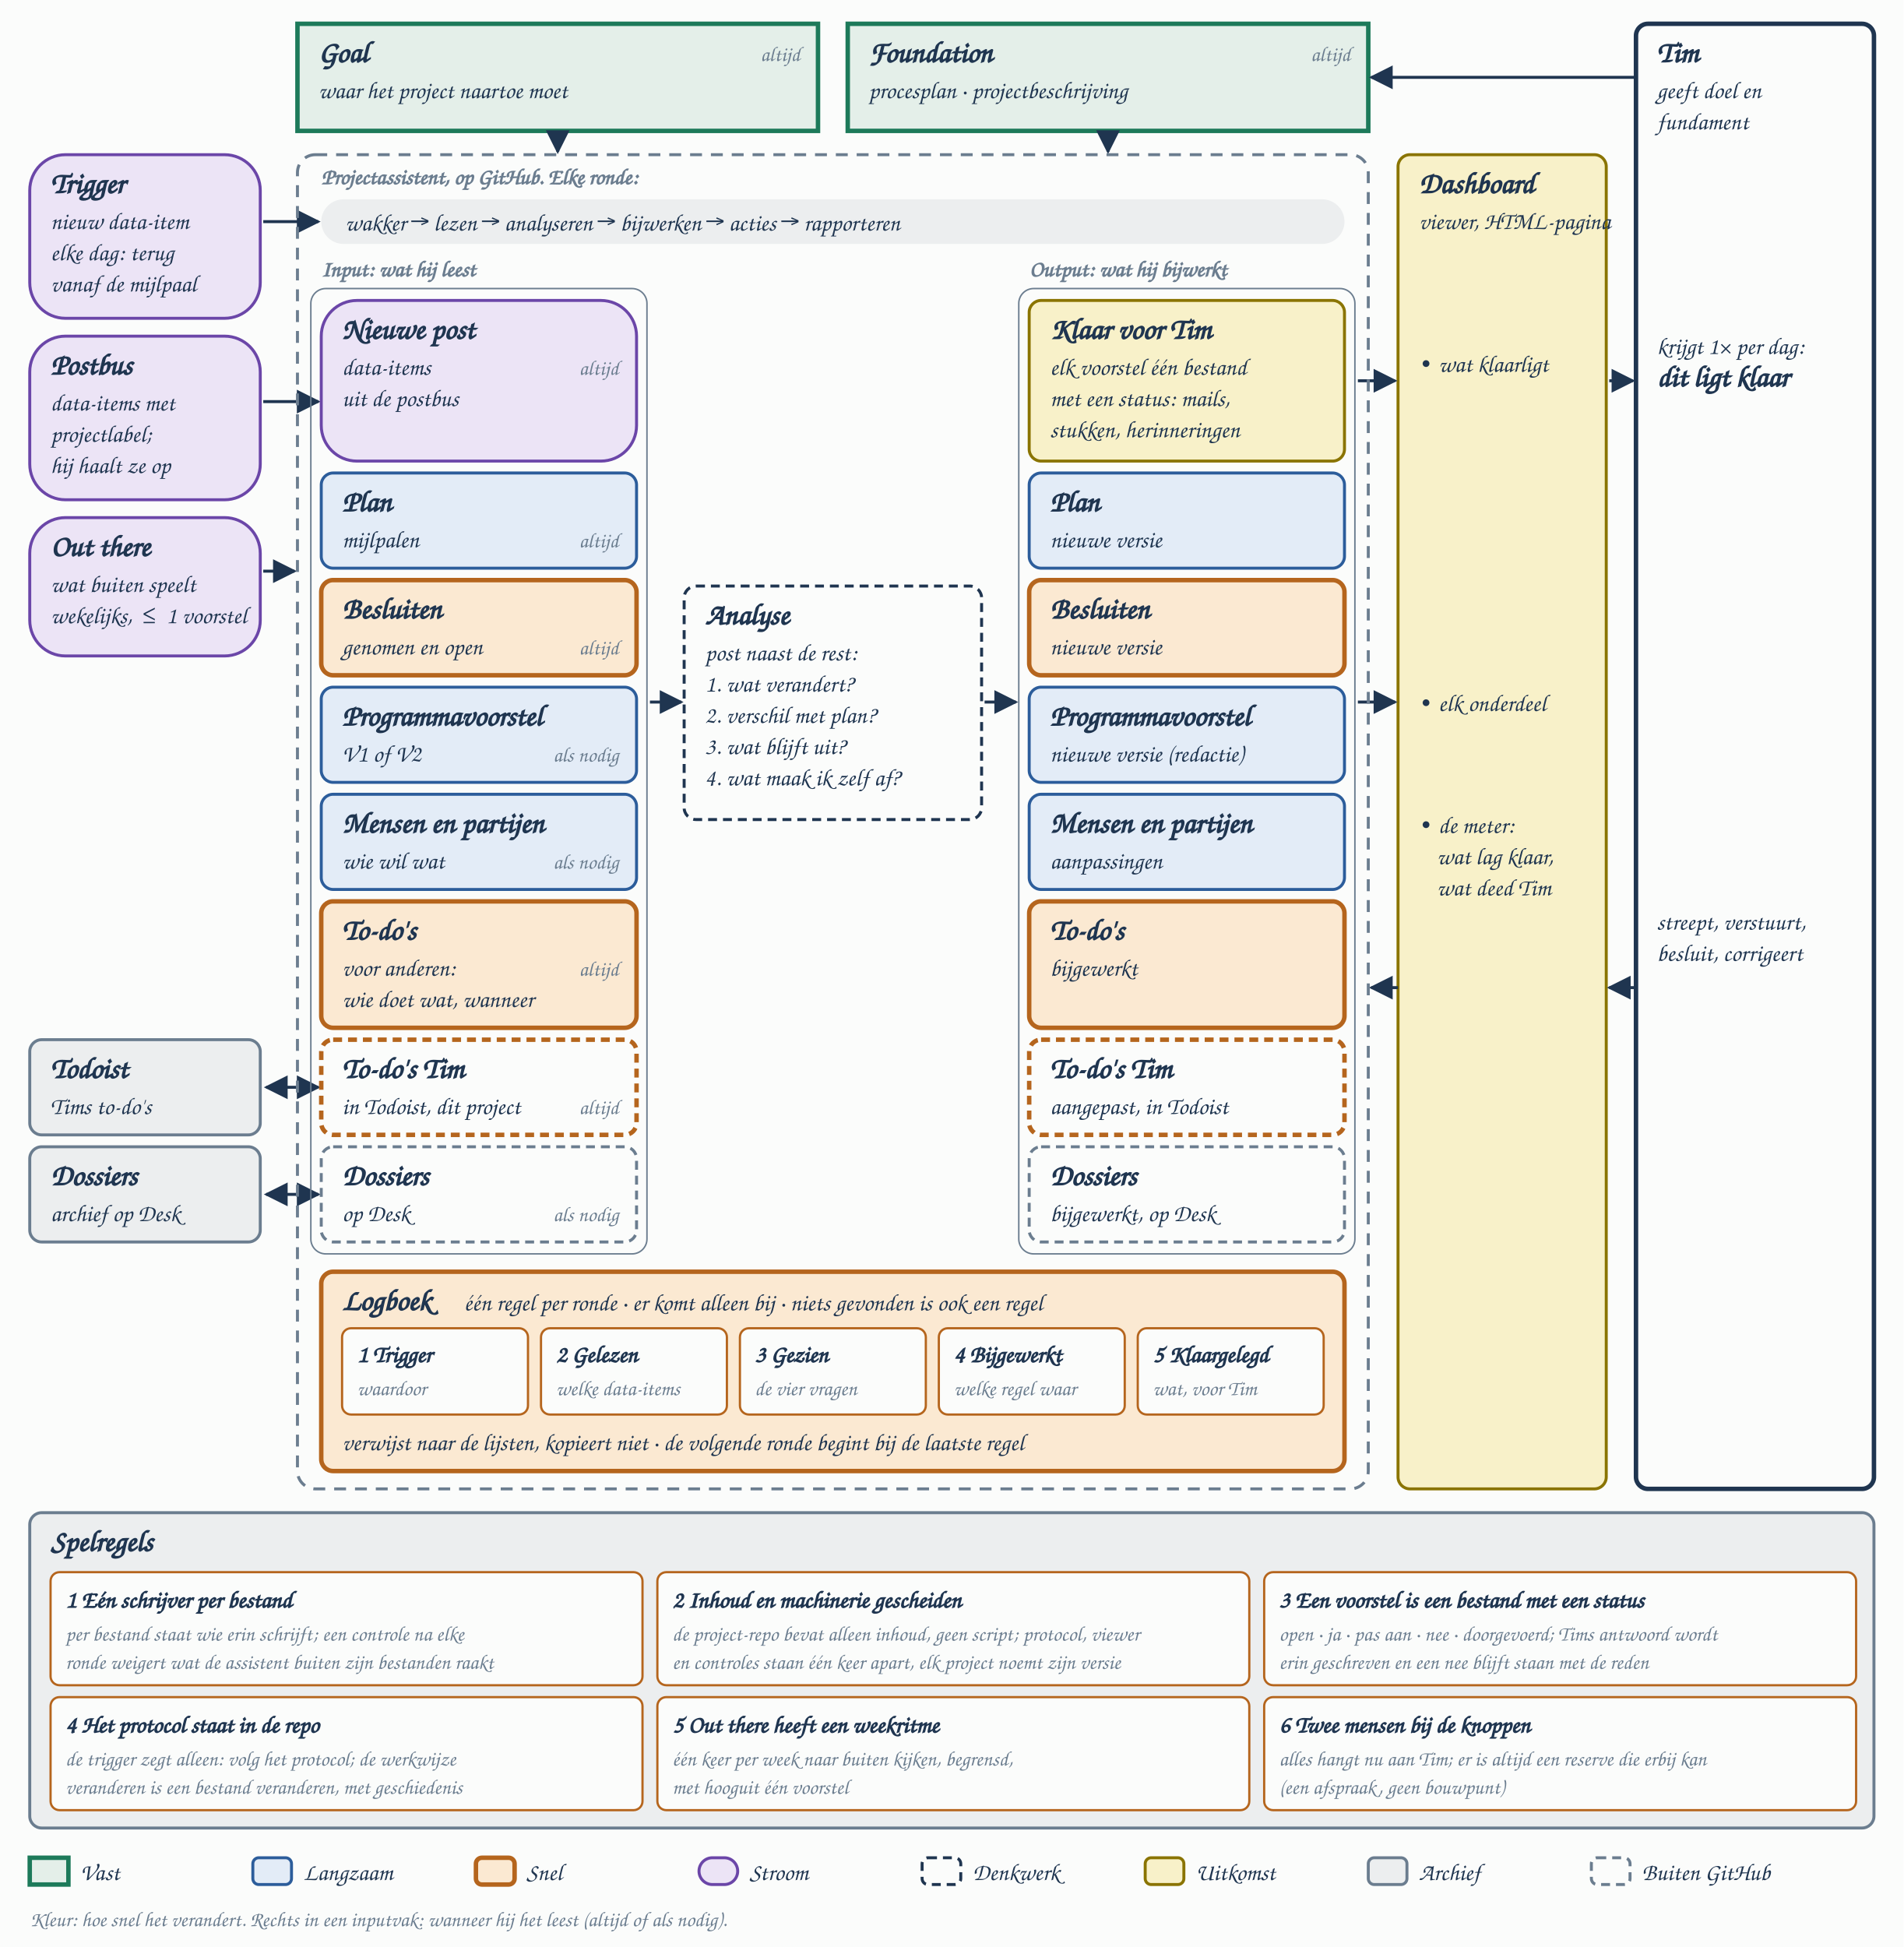
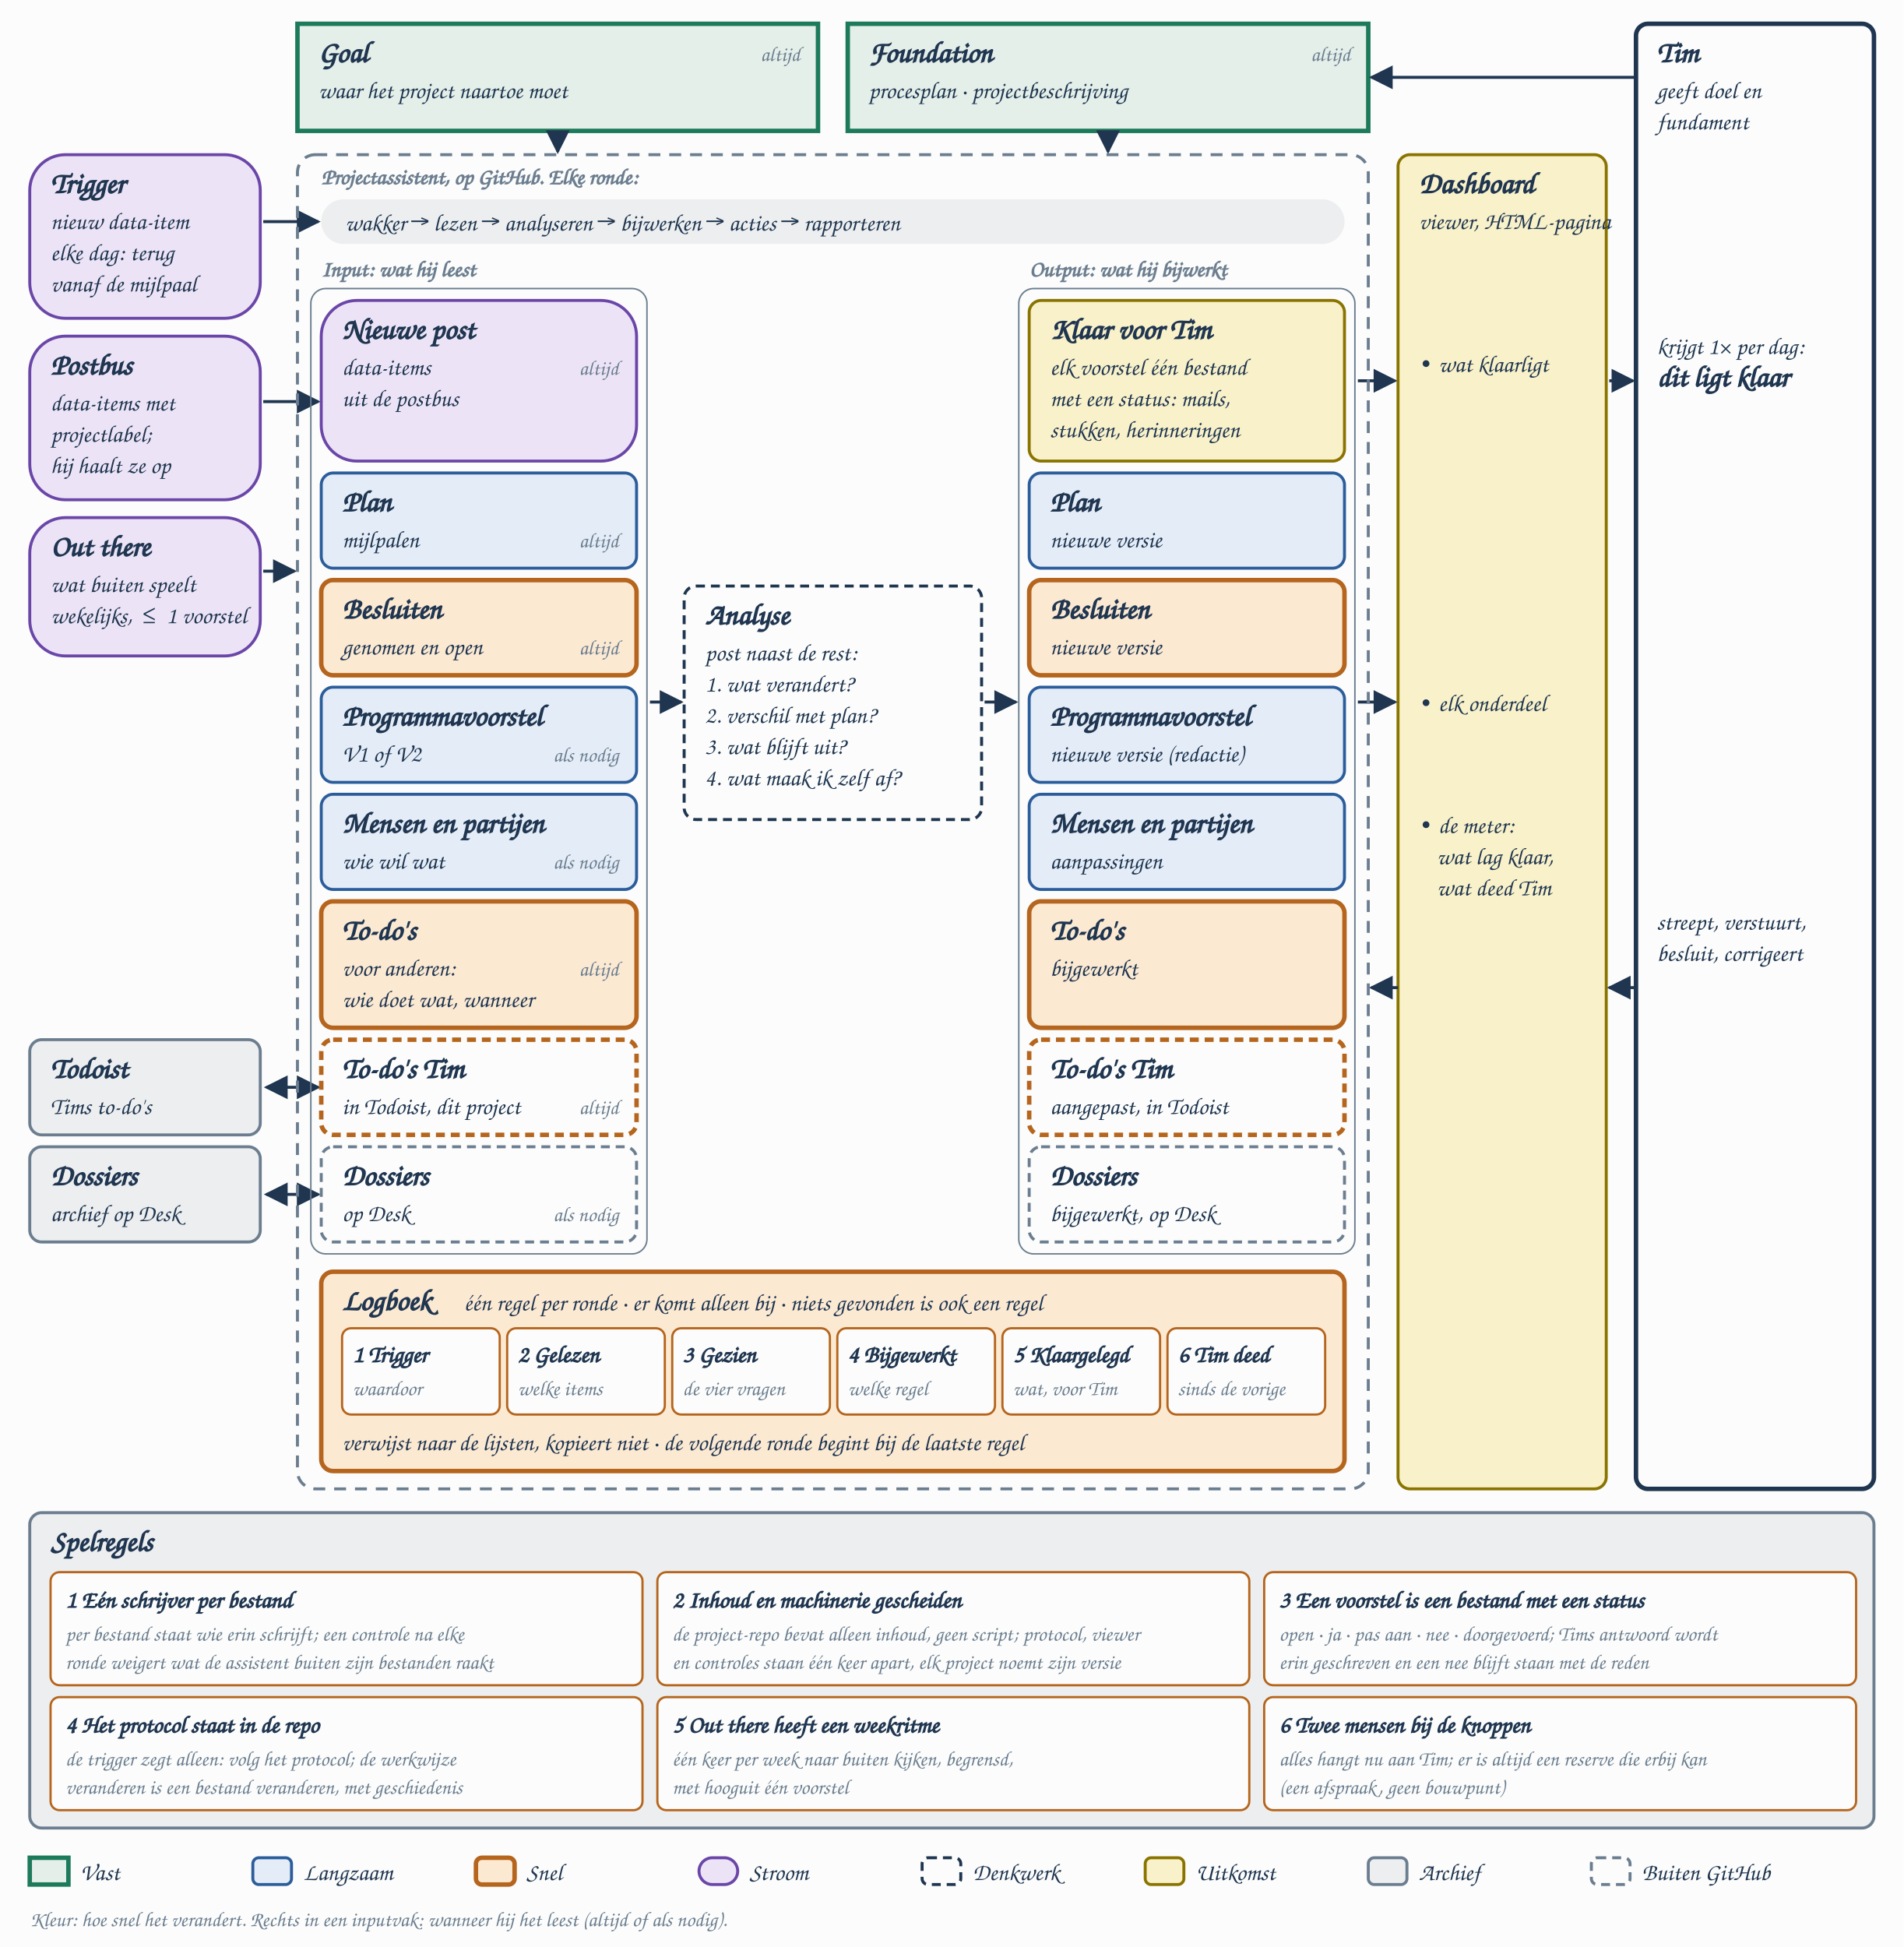
<svg xmlns="http://www.w3.org/2000/svg" width="1280" height="1309" viewBox="0 0 1280 1309" role="img" aria-label="Containertekening van de projectassistent">
  <style>text{fill:#1f3550;font-family:"Kalam","Comic Sans MS","Chalkboard SE",cursive}
.lbl{font-weight:700;font-size:20px}.sm{font-size:16px}.xs{font-size:14px;fill:#6b7d8f}
.clbl{font-size:15px;font-weight:700;fill:#6b7d8f}
.vak{font-size:16px;font-weight:700}
.cel{fill:#fbfcfb;stroke:#b5651d;stroke-width:1.5}
.b{stroke-width:2}
.vast{fill:#e4efe9;stroke:#1d7a5a;stroke-width:3}
.slow{fill:#e3ecf7;stroke:#2c5d9b}
.fast{fill:#fbe9d2;stroke:#b5651d;stroke-width:3}
.flow{fill:#ece4f6;stroke:#6b46a8}
.think{fill:#fbfcfb;stroke:#1f3550;stroke-dasharray:6 4}
.out{fill:#f8f1c9;stroke:#8a7400}
.arch{fill:#eceeef;stroke:#6b7d8f}
.ext{fill:none;stroke-dasharray:6 4}
.tim{fill:#fbfcfb;stroke:#1f3550;stroke-width:3}
.loop{fill:#eceeef}
.group{fill:none;stroke:#6b7d8f;stroke-width:1}
.container{fill:none;stroke:#6b7d8f;stroke-width:2;stroke-dasharray:8 6}
.arrow{stroke:#1f3550;stroke-width:2;fill:none;marker-end:url(#pijl)}.both{marker-start:url(#pijl)}.tip{fill:#1f3550}</style>
  <rect width="1280" height="1309" fill="#fbfcfb" />
  <defs>
    <marker id="pijl" viewBox="0 0 10 10" refX="9" refY="5" markerWidth="8" markerHeight="8" orient="auto-start-reverse">
      <path d="M0,0 L10,5 L0,10 z" class="tip" />
    </marker>
  </defs>
  <rect class="b vast" x="200" y="16" width="350" height="72" rx="0" />
  <text class="lbl" x="214" y="42">Goal</text>
  <text class="sm" x="214" y="66">waar het project naartoe moet</text>
  <text class="xs" text-anchor="end" x="538" y="41">altijd</text>
  <rect class="b vast" x="570" y="16" width="350" height="72" rx="0" />
  <text class="lbl" x="584" y="42">Foundation</text>
  <text class="sm" x="584" y="66">procesplan · projectbeschrijving</text>
  <text class="xs" text-anchor="end" x="908" y="41">altijd</text>
  <path class="arrow" d="M375,88 L375,102" />
  <path class="arrow" d="M745,88 L745,102" />
  <rect class="b out" x="940" y="104" width="140" height="897" rx="8" />
  <text class="lbl" x="954" y="130">Dashboard</text>
  <text class="sm" x="954" y="154">viewer, HTML-pagina</text>
  <text class="sm" x="954" y="250">• wat klaarligt</text>
  <text class="sm" x="954" y="478">• elk onderdeel</text>
  <text class="sm" x="954" y="560">• de meter:</text>
  <text class="sm" x="966" y="581">wat lag klaar,</text>
  <text class="sm" x="966" y="602">wat deed Tim</text>
  <path class="arrow" d="M913,256 L938,256" />
  <path class="arrow" d="M913,472 L938,472" />
  <rect class="b tim" x="1100" y="16" width="160" height="985" rx="8" />
  <text class="lbl" x="1114" y="42">Tim</text>
  <text class="sm" x="1114" y="66">geeft doel en</text>
  <text class="sm" x="1114" y="87">fundament</text>
  <path class="arrow" d="M1100,52 L922,52" />
  <text class="sm" x="1114" y="238">krijgt 1× per dag:</text>
  <text class="lbl" x="1114" y="260">dit ligt klaar</text>
  <path class="arrow" d="M1082,256 L1098,256" />
  <text class="sm" x="1114" y="625">streept, verstuurt,</text>
  <text class="sm" x="1114" y="646">besluit, corrigeert</text>
  <path class="arrow" d="M1100,664 L1082,664" />
  <path class="arrow" d="M940,664 L922,664" />
  <rect class="b flow" x="20" y="104" width="155" height="110" rx="24" />
  <text class="lbl" x="34" y="130">Trigger</text>
  <text class="sm" x="34" y="154">nieuw data-item</text>
  <text class="sm" x="34" y="175">elke dag: terug</text>
  <text class="sm" x="34" y="196">vanaf de mijlpaal</text>
  <path class="arrow" d="M177,149 L214,149" />
  <rect class="b flow" x="20" y="226" width="155" height="110" rx="24" />
  <text class="lbl" x="34" y="252">Postbus</text>
  <text class="sm" x="34" y="276">data-items met</text>
  <text class="sm" x="34" y="297">projectlabel;</text>
  <text class="sm" x="34" y="318">hij haalt ze op</text>
  <path class="arrow" d="M177,270 L214,270" />
  <rect class="b flow" x="20" y="348" width="155" height="93" rx="24" />
  <text class="lbl" x="34" y="374">Out there</text>
  <text class="sm" x="34" y="398">wat buiten speelt</text>
  <text class="sm" x="34" y="419">wekelijks, ≤ 1 voorstel</text>
  <path class="arrow" d="M177,384 L198,384" />
  <rect class="b arch" x="20" y="699" width="155" height="64" rx="8" />
  <text class="lbl" x="34" y="725">Todoist</text>
  <text class="sm" x="34" y="749">Tims to-do's</text>
  <path class="arrow both" d="M179,731 L214,731" />
  <rect class="b arch" x="20" y="771" width="155" height="64" rx="8" />
  <text class="lbl" x="34" y="797">Dossiers</text>
  <text class="sm" x="34" y="821">archief op Desk</text>
  <path class="arrow both" d="M179,803 L214,803" />
  <rect class="container" x="200" y="104" width="720" height="897" rx="12" />
  <text class="clbl" x="216" y="124">Projectassistent, op GitHub. Elke ronde:</text>
  <rect class="loop" x="216" y="134" width="688" height="30" rx="15" />
  <text class="sm" x="232" y="155">wakker → lezen → analyseren → bijwerken → acties → rapporteren</text>
  <text class="clbl" x="216" y="186">Input: wat hij leest</text>
  <text class="clbl" x="692" y="186">Output: wat hij bijwerkt</text>
  <rect class="group" x="209" y="194" width="226" height="649" rx="10" />
  <rect class="group" x="685" y="194" width="226" height="649" rx="10" />
  <rect class="b slow" x="216" y="318" width="212" height="64" rx="8" />
  <text class="lbl" x="230" y="344">Plan</text>
  <text class="sm" x="230" y="368">mijlpalen</text>
  <text class="xs" text-anchor="end" x="416" y="368">altijd</text>
  <rect class="b slow" x="692" y="318" width="212" height="64" rx="8" />
  <text class="lbl" x="706" y="344">Plan</text>
  <text class="sm" x="706" y="368">nieuwe versie</text>
  <rect class="b fast" x="216" y="390" width="212" height="64" rx="8" />
  <text class="lbl" x="230" y="416">Besluiten</text>
  <text class="sm" x="230" y="440">genomen en open</text>
  <text class="xs" text-anchor="end" x="416" y="440">altijd</text>
  <rect class="b fast" x="692" y="390" width="212" height="64" rx="8" />
  <text class="lbl" x="706" y="416">Besluiten</text>
  <text class="sm" x="706" y="440">nieuwe versie</text>
  <rect class="b slow" x="216" y="462" width="212" height="64" rx="8" />
  <text class="lbl" x="230" y="488">Programmavoorstel</text>
  <text class="sm" x="230" y="512">V1 of V2</text>
  <text class="xs" text-anchor="end" x="416" y="512">als nodig</text>
  <rect class="b slow" x="692" y="462" width="212" height="64" rx="8" />
  <text class="lbl" x="706" y="488">Programmavoorstel</text>
  <text class="sm" x="706" y="512">nieuwe versie (redactie)</text>
  <rect class="b slow" x="216" y="534" width="212" height="64" rx="8" />
  <text class="lbl" x="230" y="560">Mensen en partijen</text>
  <text class="sm" x="230" y="584">wie wil wat</text>
  <text class="xs" text-anchor="end" x="416" y="584">als nodig</text>
  <rect class="b slow" x="692" y="534" width="212" height="64" rx="8" />
  <text class="lbl" x="706" y="560">Mensen en partijen</text>
  <text class="sm" x="706" y="584">aanpassingen</text>
  <rect class="b fast" x="216" y="606" width="212" height="85" rx="8" />
  <text class="lbl" x="230" y="632">To-do's</text>
  <text class="sm" x="230" y="656">voor anderen:</text>
  <text class="sm" x="230" y="677">wie doet wat, wanneer</text>
  <text class="xs" text-anchor="end" x="416" y="656">altijd</text>
  <rect class="b fast" x="692" y="606" width="212" height="85" rx="8" />
  <text class="lbl" x="706" y="632">To-do's</text>
  <text class="sm" x="706" y="656">bijgewerkt</text>
  <rect class="b fast ext" x="216" y="699" width="212" height="64" rx="8" />
  <text class="lbl" x="230" y="725">To-do's Tim</text>
  <text class="sm" x="230" y="749">in Todoist, dit project</text>
  <text class="xs" text-anchor="end" x="416" y="749">altijd</text>
  <rect class="b fast ext" x="692" y="699" width="212" height="64" rx="8" />
  <text class="lbl" x="706" y="725">To-do's Tim</text>
  <text class="sm" x="706" y="749">aangepast, in Todoist</text>
  <rect class="b arch ext" x="216" y="771" width="212" height="64" rx="8" />
  <text class="lbl" x="230" y="797">Dossiers</text>
  <text class="sm" x="230" y="821">op Desk</text>
  <text class="xs" text-anchor="end" x="416" y="821">als nodig</text>
  <rect class="b arch ext" x="692" y="771" width="212" height="64" rx="8" />
  <text class="lbl" x="706" y="797">Dossiers</text>
  <text class="sm" x="706" y="821">bijgewerkt, op Desk</text>
  <rect class="b flow" x="216" y="202" width="212" height="108" rx="24" />
  <text class="lbl" x="230" y="228">Nieuwe post</text>
  <text class="sm" x="230" y="252">data-items</text>
  <text class="sm" x="230" y="273">uit de postbus</text>
  <text class="xs" text-anchor="end" x="416" y="252">altijd</text>
  <rect class="b out" x="692" y="202" width="212" height="108" rx="8" />
  <text class="lbl" x="706" y="228">Klaar voor Tim</text>
  <text class="sm" x="706" y="252">elk voorstel één bestand</text>
  <text class="sm" x="706" y="273">met een status: mails,</text>
  <text class="sm" x="706" y="294">stukken, herinneringen</text>
  <rect class="b think" x="460" y="394" width="200" height="157" rx="8" />
  <text class="lbl" x="474" y="420">Analyse</text>
  <text class="sm" x="474" y="444">post naast de rest:</text>
  <text class="sm" x="474" y="465">1. wat verandert?</text>
  <text class="sm" x="474" y="486">2. verschil met plan?</text>
  <text class="sm" x="474" y="507">3. wat blijft uit?</text>
  <text class="sm" x="474" y="528">4. wat maak ik zelf af?</text>
  <path class="arrow" d="M437,472 L458,472" />
  <path class="arrow" d="M662,472 L683,472" />
  <rect class="b fast" x="216" y="855" width="688" height="134" rx="8" />
  <text class="lbl" x="230" y="881">Logboek</text>
  <text class="sm" x="312" y="881">één regel per ronde · er komt alleen bij · niets gevonden is ook een regel</text>
-   <rect class="cel" x="230" y="893" width="125" height="58" rx="6" />
-   <text class="vak" x="240" y="916">1 Trigger</text>
-   <text class="xs" x="240" y="938">waardoor</text>
-   <rect class="cel" x="363.75" y="893" width="125" height="58" rx="6" />
-   <text class="vak" x="373.75" y="916">2 Gelezen</text>
-   <text class="xs" x="373.75" y="938">welke data-items</text>
-   <rect class="cel" x="497.5" y="893" width="125" height="58" rx="6" />
-   <text class="vak" x="507.5" y="916">3 Gezien</text>
-   <text class="xs" x="507.5" y="938">de vier vragen</text>
-   <rect class="cel" x="631.25" y="893" width="125" height="58" rx="6" />
-   <text class="vak" x="641.25" y="916">4 Bijgewerkt</text>
-   <text class="xs" x="641.25" y="938">welke regel waar</text>
-   <rect class="cel" x="765" y="893" width="125" height="58" rx="6" />
-   <text class="vak" x="775" y="916">5 Klaargelegd</text>
-   <text class="xs" x="775" y="938">wat, voor Tim</text>
+   <rect class="cel" x="230" y="893" width="106" height="58" rx="6" />
+   <text class="vak" x="237" y="916">1 Trigger</text>
+   <text class="xs" x="237" y="938">waardoor</text>
+   <rect class="cel" x="341" y="893" width="106" height="58" rx="6" />
+   <text class="vak" x="348" y="916">2 Gelezen</text>
+   <text class="xs" x="348" y="938">welke items</text>
+   <rect class="cel" x="452" y="893" width="106" height="58" rx="6" />
+   <text class="vak" x="459" y="916">3 Gezien</text>
+   <text class="xs" x="459" y="938">de vier vragen</text>
+   <rect class="cel" x="563" y="893" width="106" height="58" rx="6" />
+   <text class="vak" x="570" y="916">4 Bijgewerkt</text>
+   <text class="xs" x="570" y="938">welke regel</text>
+   <rect class="cel" x="674" y="893" width="106" height="58" rx="6" />
+   <text class="vak" x="681" y="916">5 Klaargelegd</text>
+   <text class="xs" x="681" y="938">wat, voor Tim</text>
+   <rect class="cel" x="785" y="893" width="106" height="58" rx="6" />
+   <text class="vak" x="792" y="916">6 Tim deed</text>
+   <text class="xs" x="792" y="938">sinds de vorige</text>
  <text class="sm" x="230" y="975">verwijst naar de lijsten, kopieert niet · de volgende ronde begint bij de laatste regel</text>
  <rect class="b arch" x="20" y="1017" width="1240" height="212" rx="8" />
  <text class="lbl" x="34" y="1043">Spelregels</text>
  <rect class="cel" x="34" y="1057" width="398" height="76" rx="6" />
  <text class="vak" x="44" y="1081">1 Eén schrijver per bestand</text>
  <text class="xs" x="44" y="1103">per bestand staat wie erin schrijft; een controle na elke</text>
  <text class="xs" x="44" y="1122">ronde weigert wat de assistent buiten zijn bestanden raakt</text>
  <rect class="cel" x="442" y="1057" width="398" height="76" rx="6" />
  <text class="vak" x="452" y="1081">2 Inhoud en machinerie gescheiden</text>
  <text class="xs" x="452" y="1103">de project-repo bevat alleen inhoud, geen script; protocol, viewer</text>
  <text class="xs" x="452" y="1122">en controles staan één keer apart, elk project noemt zijn versie</text>
  <rect class="cel" x="850" y="1057" width="398" height="76" rx="6" />
  <text class="vak" x="860" y="1081">3 Een voorstel is een bestand met een status</text>
  <text class="xs" x="860" y="1103">open · ja · pas aan · nee · doorgevoerd; Tims antwoord wordt</text>
  <text class="xs" x="860" y="1122">erin geschreven en een nee blijft staan met de reden</text>
  <rect class="cel" x="34" y="1141" width="398" height="76" rx="6" />
  <text class="vak" x="44" y="1165">4 Het protocol staat in de repo</text>
  <text class="xs" x="44" y="1187">de trigger zegt alleen: volg het protocol; de werkwijze</text>
  <text class="xs" x="44" y="1206">veranderen is een bestand veranderen, met geschiedenis</text>
  <rect class="cel" x="442" y="1141" width="398" height="76" rx="6" />
  <text class="vak" x="452" y="1165">5 Out there heeft een weekritme</text>
  <text class="xs" x="452" y="1187">één keer per week naar buiten kijken, begrensd,</text>
  <text class="xs" x="452" y="1206">met hooguit één voorstel</text>
  <rect class="cel" x="850" y="1141" width="398" height="76" rx="6" />
  <text class="vak" x="860" y="1165">6 Twee mensen bij de knoppen</text>
  <text class="xs" x="860" y="1187">alles hangt nu aan Tim; er is altijd een reserve die erbij kan</text>
  <text class="xs" x="860" y="1206">(een afspraak, geen bouwpunt)</text>
  <rect class="b vast" x="20" y="1249" width="26" height="18" rx="0" />
  <text class="sm" x="54" y="1264">Vast</text>
  <rect class="b slow" x="170" y="1249" width="26" height="18" rx="4" />
  <text class="sm" x="204" y="1264">Langzaam</text>
  <rect class="b fast" x="320" y="1249" width="26" height="18" rx="4" />
  <text class="sm" x="354" y="1264">Snel</text>
  <rect class="b flow" x="470" y="1249" width="26" height="18" rx="9" />
  <text class="sm" x="504" y="1264">Stroom</text>
  <rect class="b think" x="620" y="1249" width="26" height="18" rx="4" />
  <text class="sm" x="654" y="1264">Denkwerk</text>
  <rect class="b out" x="770" y="1249" width="26" height="18" rx="4" />
  <text class="sm" x="804" y="1264">Uitkomst</text>
  <rect class="b arch" x="920" y="1249" width="26" height="18" rx="4" />
  <text class="sm" x="954" y="1264">Archief</text>
  <rect class="b arch ext" x="1070" y="1249" width="26" height="18" rx="4" />
  <text class="sm" x="1104" y="1264">Buiten GitHub</text>
  <text class="xs" x="20" y="1295">Kleur: hoe snel het verandert. Rechts in een inputvak: wanneer hij het leest (altijd of als nodig).</text>
</svg>
